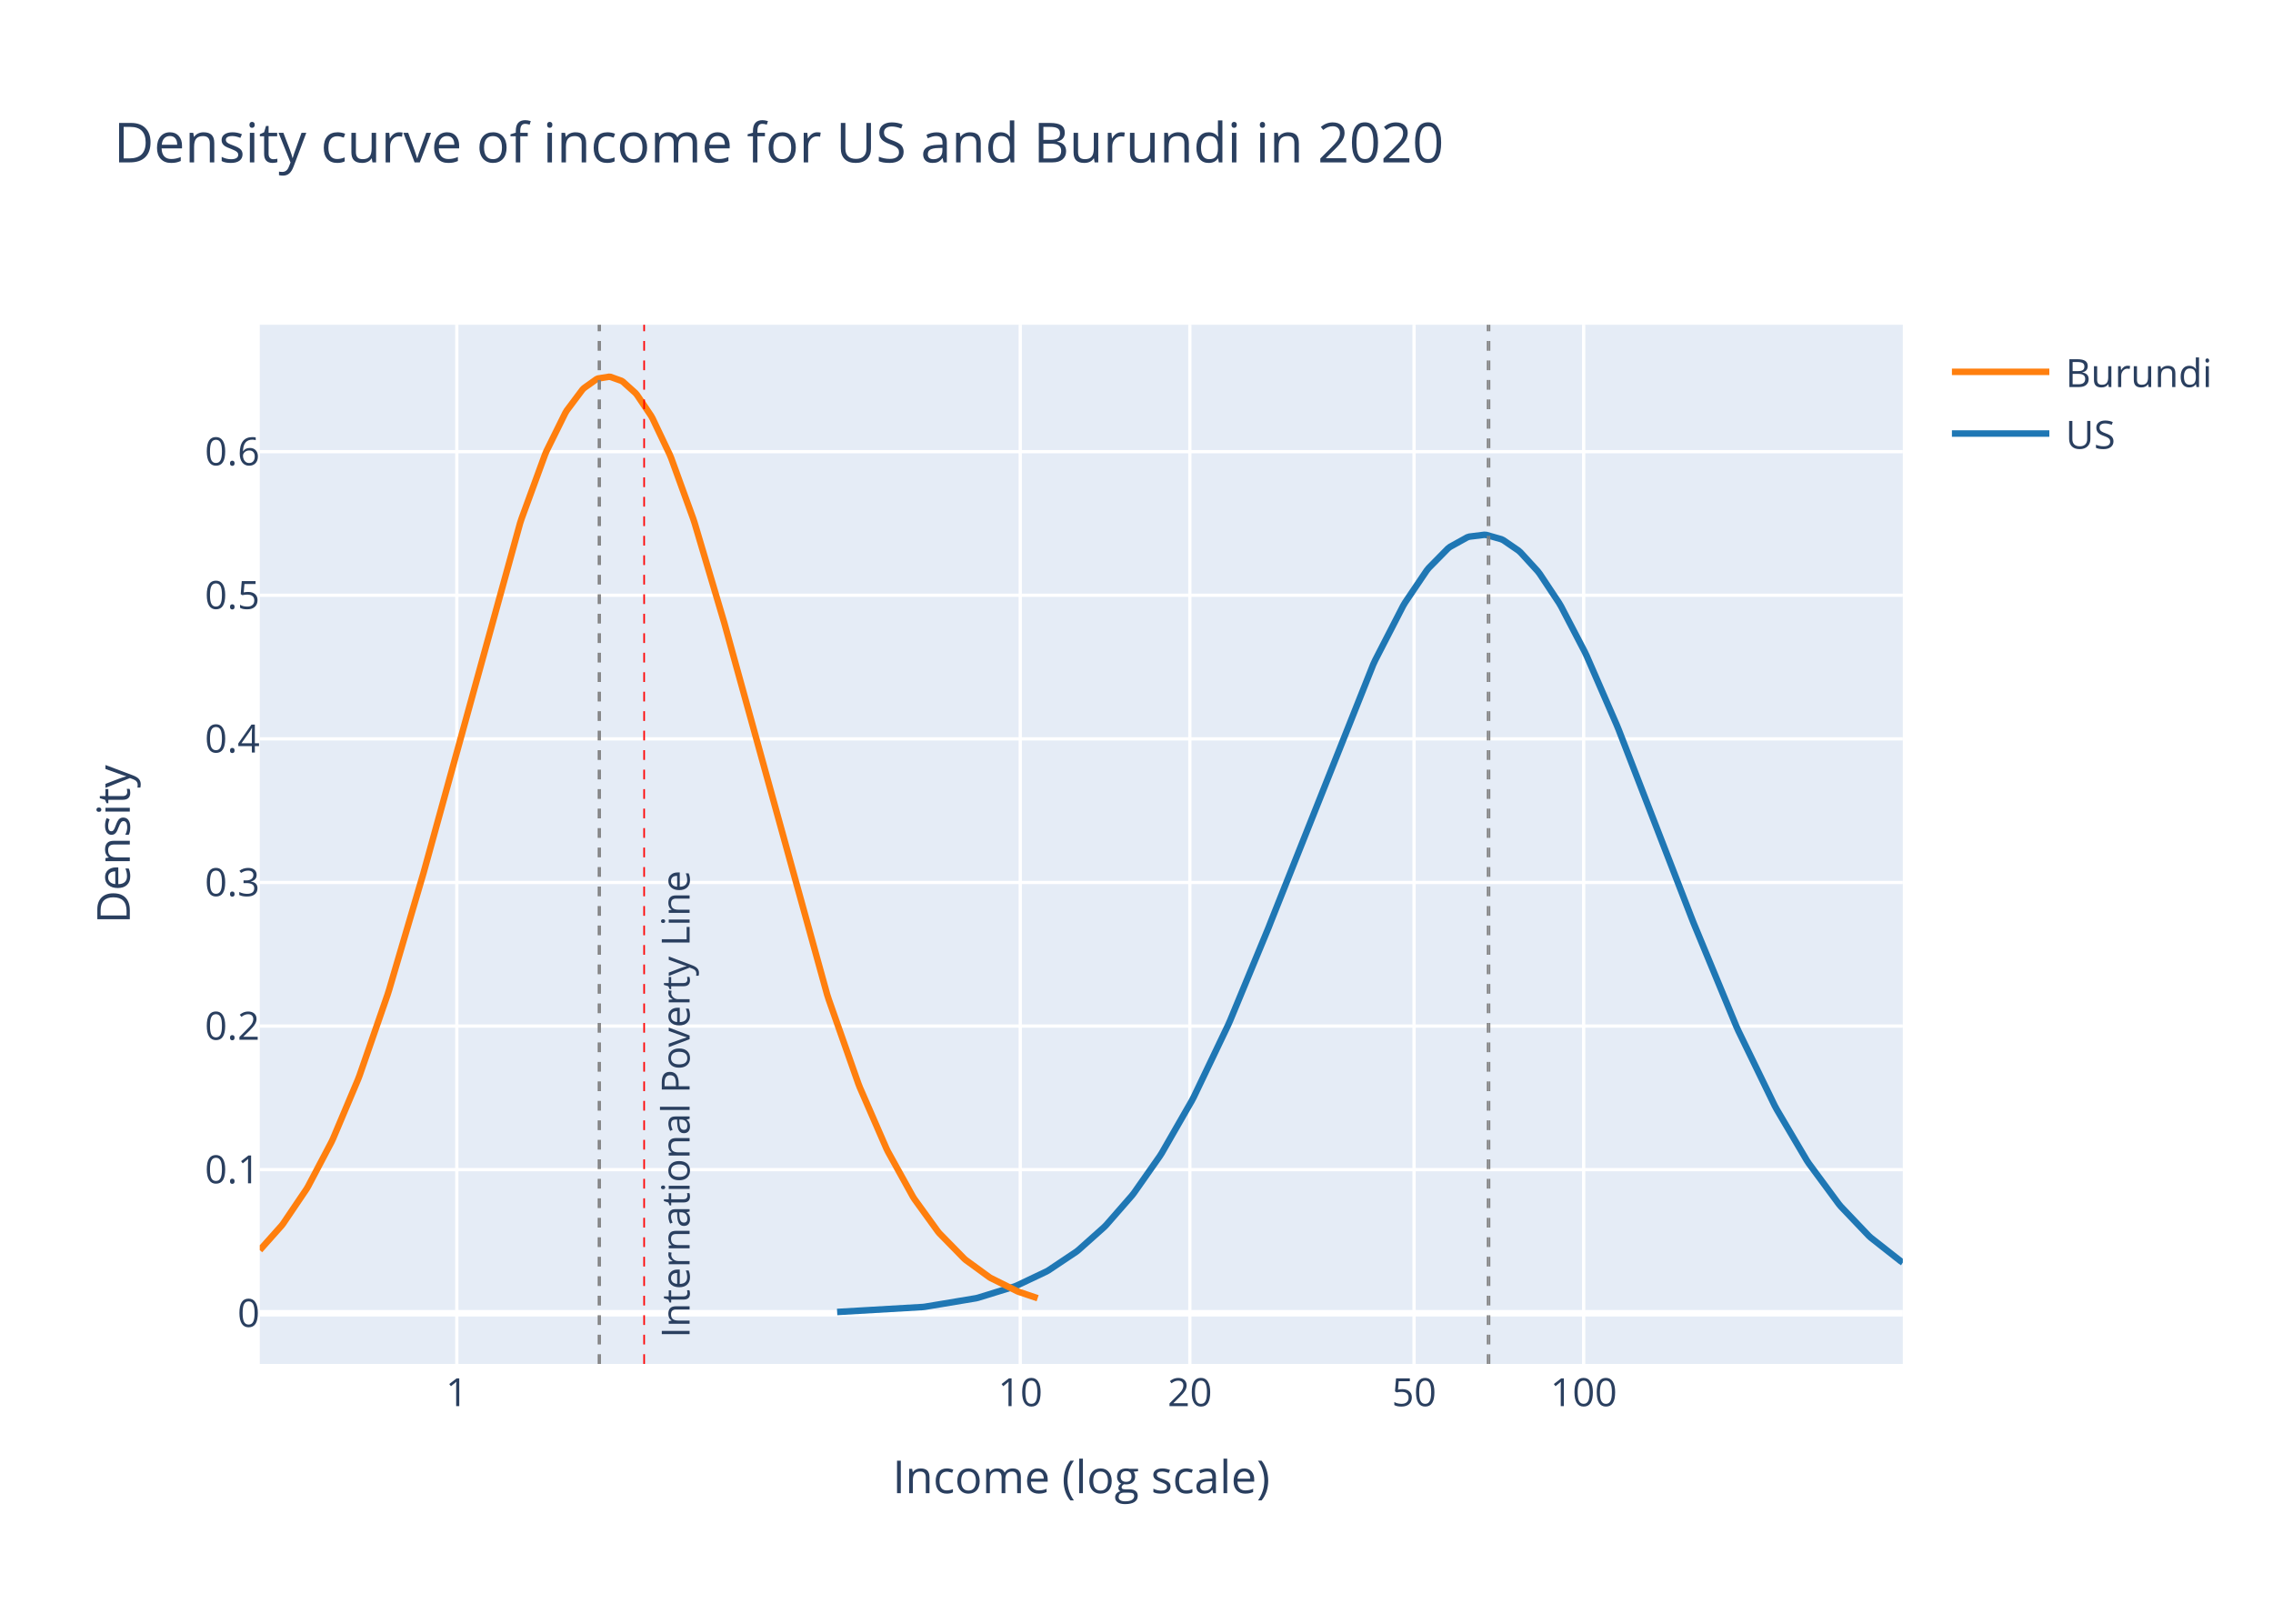
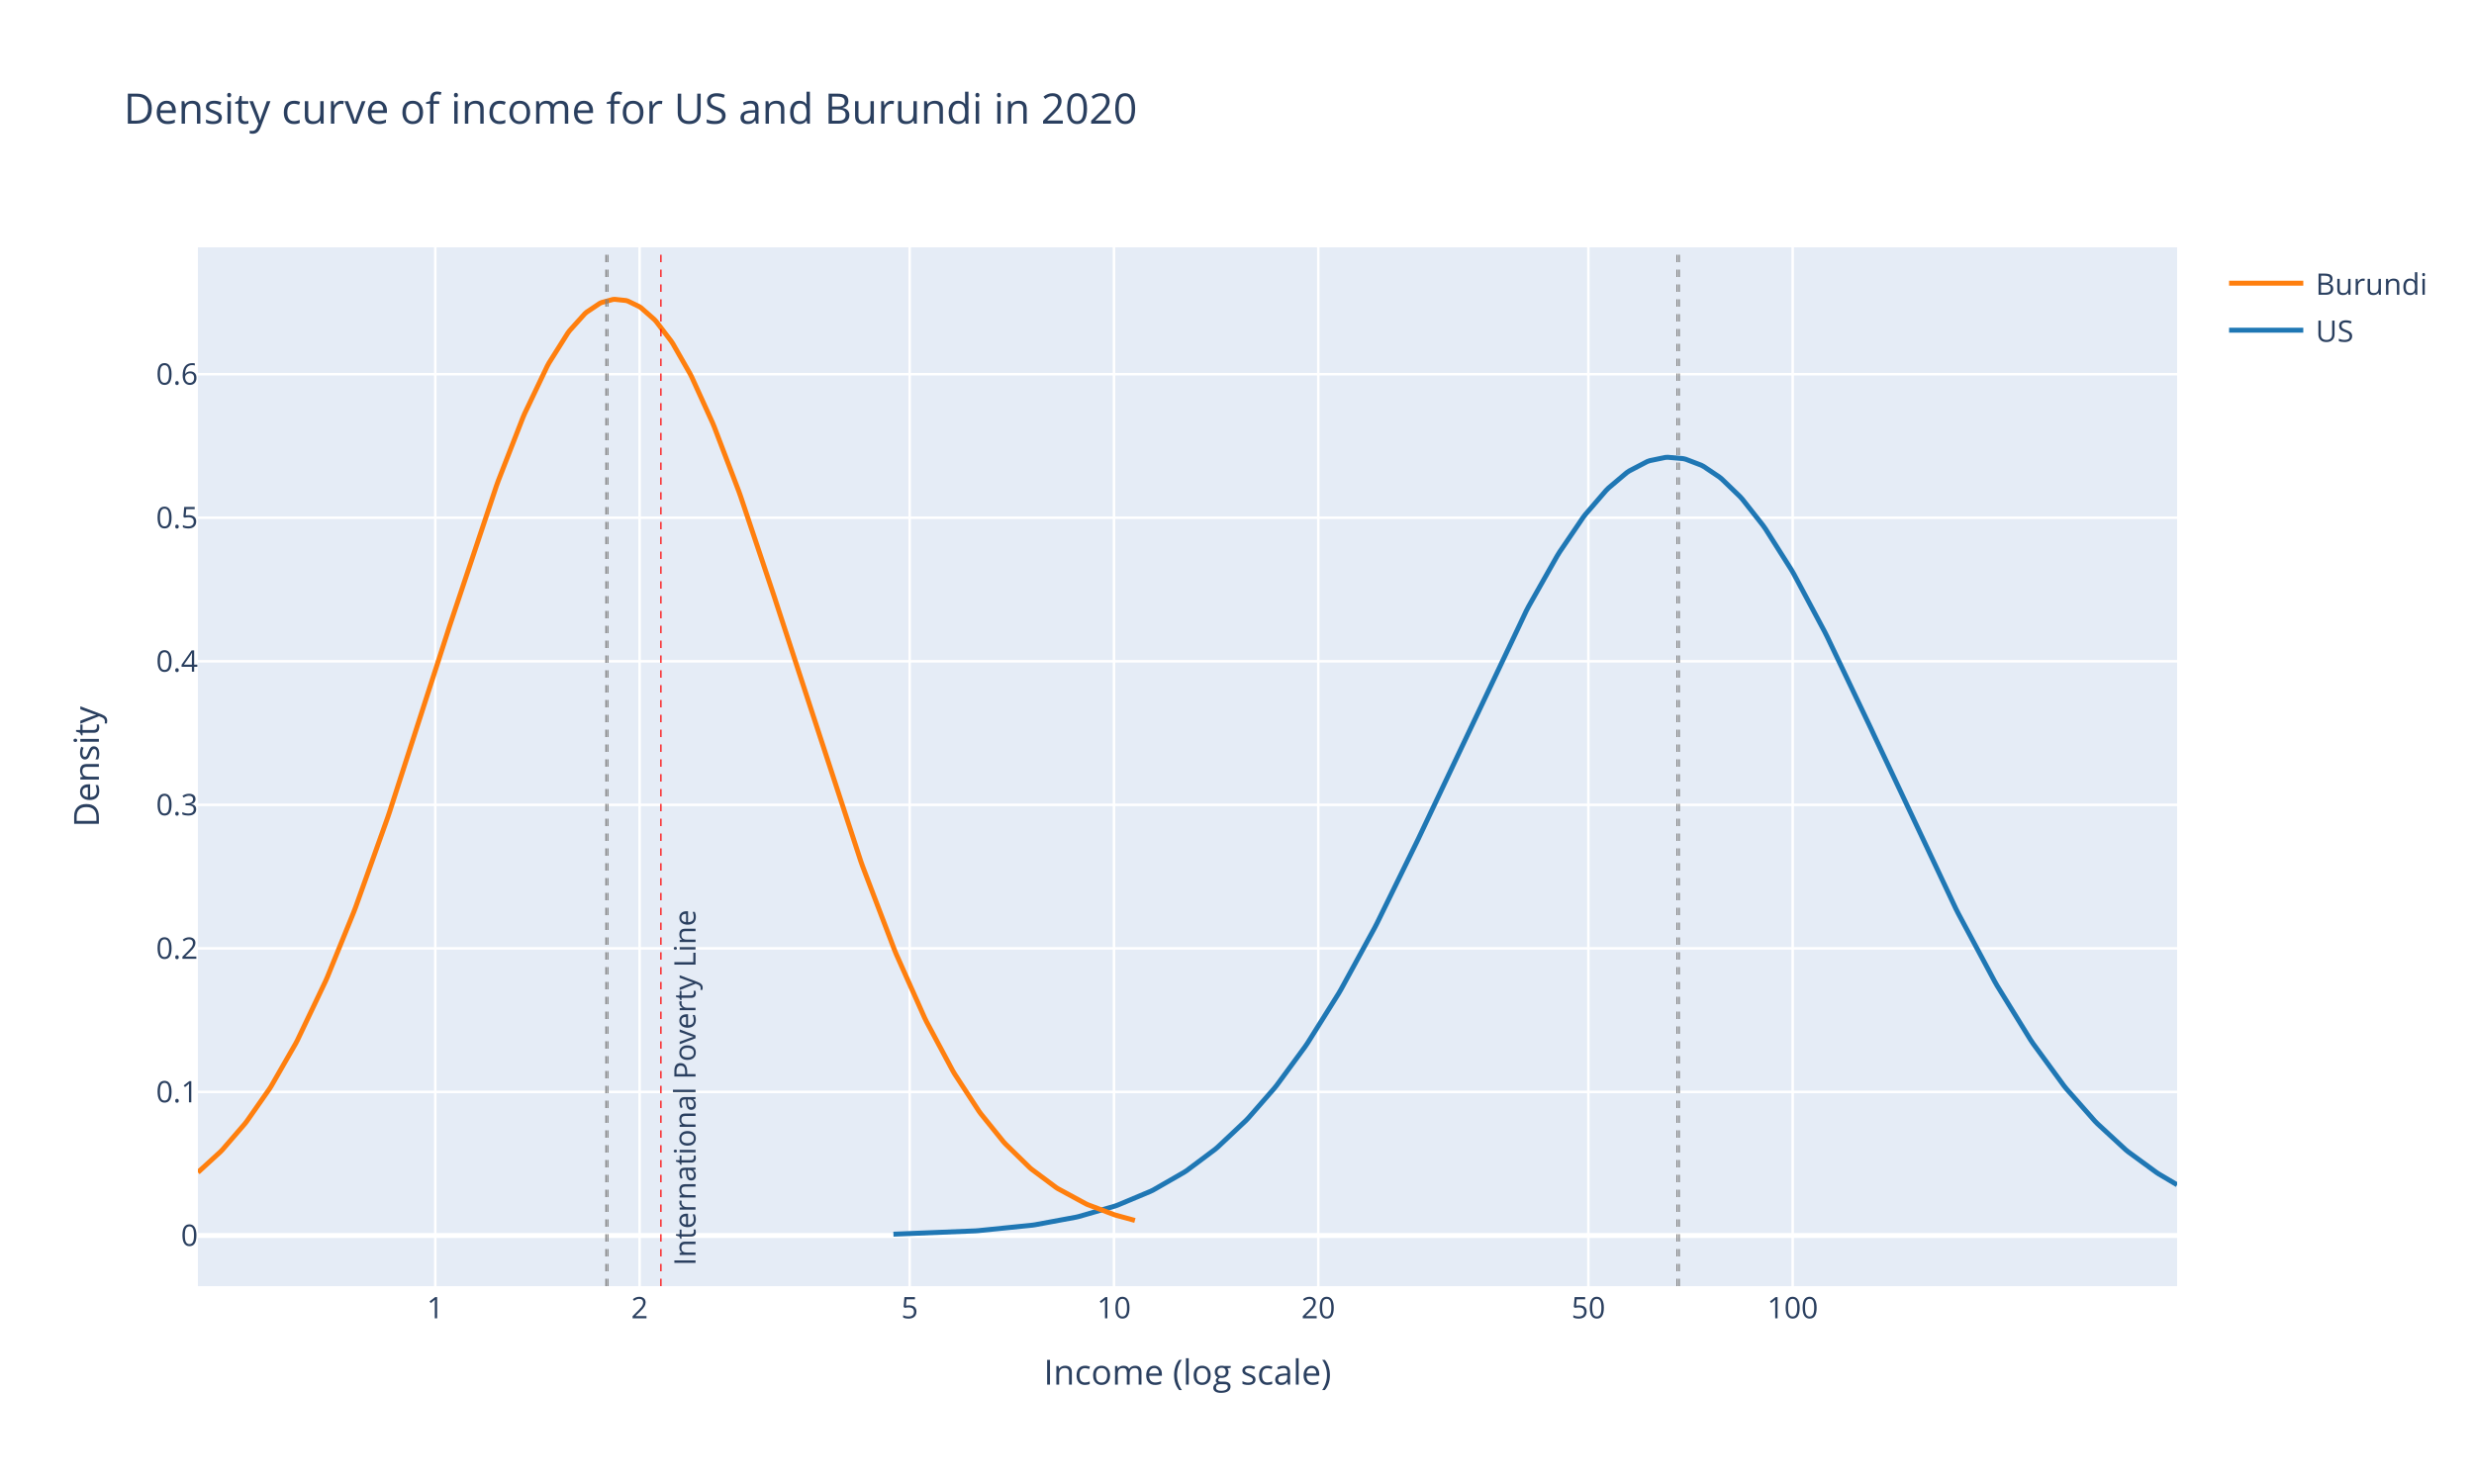
- <svg xmlns="http://www.w3.org/2000/svg" class="main-svg" width="700" height="500" style="" viewBox="0 0 700 500">
-   <rect x="0" y="0" width="700" height="500" style="fill: rgb(255, 255, 255); fill-opacity: 1;" />
-   <defs id="defs-7509b1">
+ <svg xmlns="http://www.w3.org/2000/svg" class="main-svg" width="1000" height="600" style="" viewBox="0 0 1000 600">
+   <rect x="0" y="0" width="1000" height="600" style="fill: rgb(255, 255, 255); fill-opacity: 1;" />
+   <defs id="defs-079196">
    <g class="clips">
-       <clipPath id="clip7509b1xyplot" class="plotclip">
-         <rect width="506" height="320" />
-       </clipPath>
-       <clipPath class="axesclip" id="clip7509b1x">
-         <rect x="80" y="0" width="506" height="500" />
-       </clipPath>
-       <clipPath class="axesclip" id="clip7509b1y">
-         <rect x="0" y="100" width="700" height="320" />
-       </clipPath>
-       <clipPath class="axesclip" id="clip7509b1xy">
-         <rect x="80" y="100" width="506" height="320" />
+       <clipPath id="clip079196xyplot" class="plotclip">
+         <rect width="800" height="420" />
+       </clipPath>
+       <clipPath class="axesclip" id="clip079196x">
+         <rect x="80" y="0" width="800" height="600" />
+       </clipPath>
+       <clipPath class="axesclip" id="clip079196y">
+         <rect x="0" y="100" width="1000" height="420" />
+       </clipPath>
+       <clipPath class="axesclip" id="clip079196xy">
+         <rect x="80" y="100" width="800" height="420" />
      </clipPath>
    </g>
    <g class="gradients" />
    <g class="patterns" />
  </defs>
  <g class="bglayer">
-     <rect class="bg" x="80" y="100" width="506" height="320" style="fill: rgb(229, 236, 246); fill-opacity: 1; stroke-width: 0;" />
+     <rect class="bg" x="80" y="100" width="800" height="420" style="fill: rgb(229, 236, 246); fill-opacity: 1; stroke-width: 0;" />
  </g>
  <g class="layer-below">
    <g class="imagelayer" />
    <g class="shapelayer" />
  </g>
  <g class="cartesianlayer">
    <g class="subplot xy">
      <g class="layer-subplot">
        <g class="shapelayer" />
        <g class="imagelayer" />
      </g>
      <g class="minor-gridlayer">
        <g class="x" />
        <g class="y" />
      </g>
      <g class="gridlayer">
        <g class="x">
-           <path class="xgrid crisp" transform="translate(140.68,0)" d="M0,100v320" style="stroke: rgb(255, 255, 255); stroke-opacity: 1; stroke-width: 1px;" />
-           <path class="xgrid crisp" transform="translate(314.2,0)" d="M0,100v320" style="stroke: rgb(255, 255, 255); stroke-opacity: 1; stroke-width: 1px;" />
-           <path class="xgrid crisp" transform="translate(366.43,0)" d="M0,100v320" style="stroke: rgb(255, 255, 255); stroke-opacity: 1; stroke-width: 1px;" />
-           <path class="xgrid crisp" transform="translate(435.48,0)" d="M0,100v320" style="stroke: rgb(255, 255, 255); stroke-opacity: 1; stroke-width: 1px;" />
-           <path class="xgrid crisp" transform="translate(487.71,0)" d="M0,100v320" style="stroke: rgb(255, 255, 255); stroke-opacity: 1; stroke-width: 1px;" />
+           <path class="xgrid crisp" transform="translate(175.94,0)" d="M0,100v420" style="stroke: rgb(255, 255, 255); stroke-opacity: 1; stroke-width: 1px;" />
+           <path class="xgrid crisp" transform="translate(258.53,0)" d="M0,100v420" style="stroke: rgb(255, 255, 255); stroke-opacity: 1; stroke-width: 1px;" />
+           <path class="xgrid crisp" transform="translate(367.69,0)" d="M0,100v420" style="stroke: rgb(255, 255, 255); stroke-opacity: 1; stroke-width: 1px;" />
+           <path class="xgrid crisp" transform="translate(450.27,0)" d="M0,100v420" style="stroke: rgb(255, 255, 255); stroke-opacity: 1; stroke-width: 1px;" />
+           <path class="xgrid crisp" transform="translate(532.85,0)" d="M0,100v420" style="stroke: rgb(255, 255, 255); stroke-opacity: 1; stroke-width: 1px;" />
+           <path class="xgrid crisp" transform="translate(642.02,0)" d="M0,100v420" style="stroke: rgb(255, 255, 255); stroke-opacity: 1; stroke-width: 1px;" />
+           <path class="xgrid crisp" transform="translate(724.6,0)" d="M0,100v420" style="stroke: rgb(255, 255, 255); stroke-opacity: 1; stroke-width: 1px;" />
        </g>
        <g class="y">
-           <path class="ygrid crisp" transform="translate(0,360.17)" d="M80,0h506" style="stroke: rgb(255, 255, 255); stroke-opacity: 1; stroke-width: 1px;" />
-           <path class="ygrid crisp" transform="translate(0,315.96)" d="M80,0h506" style="stroke: rgb(255, 255, 255); stroke-opacity: 1; stroke-width: 1px;" />
-           <path class="ygrid crisp" transform="translate(0,271.74)" d="M80,0h506" style="stroke: rgb(255, 255, 255); stroke-opacity: 1; stroke-width: 1px;" />
-           <path class="ygrid crisp" transform="translate(0,227.52)" d="M80,0h506" style="stroke: rgb(255, 255, 255); stroke-opacity: 1; stroke-width: 1px;" />
-           <path class="ygrid crisp" transform="translate(0,183.3)" d="M80,0h506" style="stroke: rgb(255, 255, 255); stroke-opacity: 1; stroke-width: 1px;" />
-           <path class="ygrid crisp" transform="translate(0,139.08)" d="M80,0h506" style="stroke: rgb(255, 255, 255); stroke-opacity: 1; stroke-width: 1px;" />
+           <path class="ygrid crisp" transform="translate(0,441.48)" d="M80,0h800" style="stroke: rgb(255, 255, 255); stroke-opacity: 1; stroke-width: 1px;" />
+           <path class="ygrid crisp" transform="translate(0,383.44)" d="M80,0h800" style="stroke: rgb(255, 255, 255); stroke-opacity: 1; stroke-width: 1px;" />
+           <path class="ygrid crisp" transform="translate(0,325.41)" d="M80,0h800" style="stroke: rgb(255, 255, 255); stroke-opacity: 1; stroke-width: 1px;" />
+           <path class="ygrid crisp" transform="translate(0,267.37)" d="M80,0h800" style="stroke: rgb(255, 255, 255); stroke-opacity: 1; stroke-width: 1px;" />
+           <path class="ygrid crisp" transform="translate(0,209.33)" d="M80,0h800" style="stroke: rgb(255, 255, 255); stroke-opacity: 1; stroke-width: 1px;" />
+           <path class="ygrid crisp" transform="translate(0,151.3)" d="M80,0h800" style="stroke: rgb(255, 255, 255); stroke-opacity: 1; stroke-width: 1px;" />
        </g>
      </g>
      <g class="zerolinelayer">
-         <path class="yzl zl crisp" transform="translate(0,404.39)" d="M80,0h506" style="stroke: rgb(255, 255, 255); stroke-opacity: 1; stroke-width: 2px;" />
+         <path class="yzl zl crisp" transform="translate(0,499.52)" d="M80,0h800" style="stroke: rgb(255, 255, 255); stroke-opacity: 1; stroke-width: 2px;" />
      </g>
      <g class="layer-between">
        <g class="shapelayer" />
        <g class="imagelayer" />
      </g>
      <path class="xlines-below" />
      <path class="ylines-below" />
      <g class="overlines-below" />
      <g class="xaxislayer-below" />
      <g class="yaxislayer-below" />
      <g class="overaxes-below" />
      <g class="overplot">
-         <g class="xy" transform="translate(80,100)" clip-path="url(#clip7509b1xyplot)">
+         <g class="xy" transform="translate(80,100)" clip-path="url(#clip079196xyplot)">
          <g class="scatterlayer mlayer">
-             <g class="trace scatter trace7b307e" style="stroke-miterlimit: 2; opacity: 1;">
+             <g class="trace scatter trace1407ef" style="stroke-miterlimit: 2; opacity: 1;">
              <g class="fills" />
              <g class="errorbars" />
              <g class="lines">
-                 <path class="js-line" d="M177.81,304L204.12,302.47L204.78,302.4L220.56,299.77L221.22,299.61L232.4,296.16L233.06,295.9L242.27,291.53L242.92,291.16L251.47,285.44L252.13,284.92L260.02,277.88L260.68,277.21L268.57,268.18L269.23,267.34L277.12,256.1L277.78,255.07L286.99,239.03L287.65,237.78L298.17,215.75L298.83,214.26L310.67,185.63L311.32,183.96L342.89,104.64L343.55,103.21L352.1,86.58L352.76,85.47L359.34,75.73L359.99,74.91L365.91,68.9L366.57,68.39L371.83,65.47L372.49,65.25L377.09,64.68L377.75,64.73L382.35,66.04L383.01,66.36L387.62,69.52L388.27,70.1L393.53,75.85L394.19,76.71L400.11,85.63L400.77,86.75L408,100.63L408.66,102.02L417.87,123.18L418.53,124.79L440.89,182.52L441.55,184.2L454.7,215.97L455.36,217.44L466.54,240.46L467.2,241.68L476.4,257.27L477.06,258.27L486.27,270.74L486.93,271.53L495.48,280.51L496.13,281.11L505.34,288.35L506,288.79" style="vector-effect: none; fill: none; stroke: rgb(31, 119, 180); stroke-opacity: 1; stroke-width: 2px; opacity: 1;" />
+                 <path class="js-line" d="M281.13,399L314.4,397.65L315.44,397.57L337.28,395.35L338.32,395.2L354.95,392.12L355.99,391.88L370.55,387.67L371.59,387.31L385.11,381.64L386.15,381.13L398.63,373.96L399.67,373.28L411.1,364.72L412.14,363.84L423.58,353.08L424.62,351.99L435.02,340.08L436.06,338.79L447.5,323.22L448.54,321.69L461.02,301.78L462.06,300L475.57,275.26L476.61,273.24L493.25,239.24L494.29,237.03L536.92,147.01L537.96,145.03L549.4,124.8L550.44,123.12L559.8,109.34L560.84,107.97L569.16,98.32L570.2,97.28L577.48,91.14L578.52,90.43L585.8,86.62L586.84,86.25L593.07,84.95L594.11,84.88L600.35,85.43L601.39,85.68L607.63,88.07L608.67,88.63L614.91,92.81L615.95,93.66L623.23,100.68L624.27,101.83L632.59,112.39L633.63,113.86L644.03,130.28L645.07,132.08L657.54,155.41L658.58,157.48L676.26,194.58L677.3,196.83L710.57,267.41L711.61,269.46L726.17,296.65L727.21,298.47L740.73,320.37L741.77,321.92L754.25,338.98L755.29,340.27L766.73,353.24L767.77,354.3L779.2,364.85L780.24,365.7L791.68,374.06L792.72,374.73L800,379.03" style="vector-effect: none; fill: none; stroke: rgb(31, 119, 180); stroke-opacity: 1; stroke-width: 2px; opacity: 1;" />
              </g>
              <g class="points" />
              <g class="text" />
            </g>
-             <g class="trace scatter trace8be8a4" style="stroke-miterlimit: 2; opacity: 1;">
+             <g class="trace scatter trace18bad9" style="stroke-miterlimit: 2; opacity: 1;">
              <g class="fills" />
              <g class="errorbars" />
              <g class="lines">
-                 <path class="js-line" d="M0,284.95L6.72,277.41L7.2,276.79L14.4,266.14L14.88,265.33L22.08,251.66L22.56,250.64L30.24,232.44L30.72,231.19L39.36,206.28L39.84,204.77L50.41,168.86L50.89,167.13L80.17,61.1L80.65,59.64L87.85,39.97L88.33,38.83L94.09,27.18L94.57,26.38L99.37,19.98L99.85,19.5L103.69,16.77L104.17,16.56L107.53,16.02L108.01,16.06L111.37,17.26L111.85,17.56L115.69,21.02L116.17,21.59L120.49,28L120.97,28.86L126.25,39.97L126.73,41.13L133.45,59.63L133.93,61.1L143.06,91.82L143.54,93.56L174.74,206.28L175.22,207.77L184.34,233.68L184.82,234.91L192.98,253.65L193.46,254.63L201.14,268.49L201.62,269.24L208.82,279.19L209.3,279.77L216.98,287.61L217.46,288.02L224.66,293.27L225.14,293.56L233.3,297.62L233.78,297.81L239.55,299.76" style="vector-effect: none; fill: none; stroke: rgb(255, 127, 14); stroke-opacity: 1; stroke-width: 2px; opacity: 1;" />
+                 <path class="js-line" d="M0,374L9.11,365.67L9.87,364.89L18.97,354.36L19.73,353.38L28.84,340.36L29.6,339.17L39.47,322L40.23,320.56L51.61,296.66L52.37,294.92L62.99,268.76L63.75,266.77L76.66,230.66L77.42,228.42L100.94,155.56L101.7,153.18L120.68,96.4L121.44,94.3L131.3,68.99L132.06,67.21L141.17,48.09L141.93,46.69L149.52,34.63L150.28,33.62L156.35,26.89L157.11,26.22L162.42,22.66L163.18,22.31L167.73,21.08L168.49,21.02L173.05,21.51L173.8,21.74L178.36,23.94L179.12,24.45L184.43,29.12L185.19,29.94L191.26,37.87L192.02,39.03L198.85,50.97L199.61,52.46L207.96,70.8L208.72,72.63L218.58,98.51L219.34,100.64L233,141.35L233.76,143.7L267.92,248.14L268.68,250.27L281.58,284.12L282.34,285.96L293.72,311.49L294.48,313.05L305.11,332.92L305.87,334.21L315.73,349.31L316.49,350.35L325.6,361.62L326.36,362.46L336.23,372.09L336.98,372.74L346.85,380.09L347.61,380.58L358.99,386.75L359.75,387.09L370.38,391.12L371.14,391.36L378.73,393.44" style="vector-effect: none; fill: none; stroke: rgb(255, 127, 14); stroke-opacity: 1; stroke-width: 2px; opacity: 1;" />
              </g>
              <g class="points" />
              <g class="text" />
            </g>
          </g>
        </g>
      </g>
      <path class="xlines-above crisp" d="M0,0" style="fill: none;" />
      <path class="ylines-above crisp" d="M0,0" style="fill: none;" />
      <g class="overlines-above" />
      <g class="xaxislayer-above">
        <g class="xtick">
-           <text text-anchor="middle" x="0" y="433" transform="translate(140.68,0)" style="font-family: 'Open Sans', verdana, arial, sans-serif; font-size: 12px; fill: rgb(42, 63, 95); fill-opacity: 1; white-space: pre; opacity: 1;">1</text>
-         </g>
-         <g class="xtick">
-           <text text-anchor="middle" x="0" y="433" style="font-family: 'Open Sans', verdana, arial, sans-serif; font-size: 12px; fill: rgb(42, 63, 95); fill-opacity: 1; white-space: pre; opacity: 1;" transform="translate(314.2,0)">10</text>
-         </g>
-         <g class="xtick">
-           <text text-anchor="middle" x="0" y="433" style="font-family: 'Open Sans', verdana, arial, sans-serif; font-size: 12px; fill: rgb(42, 63, 95); fill-opacity: 1; white-space: pre; opacity: 1;" transform="translate(366.43,0)">20</text>
-         </g>
-         <g class="xtick">
-           <text text-anchor="middle" x="0" y="433" style="font-family: 'Open Sans', verdana, arial, sans-serif; font-size: 12px; fill: rgb(42, 63, 95); fill-opacity: 1; white-space: pre; opacity: 1;" transform="translate(435.48,0)">50</text>
-         </g>
-         <g class="xtick">
-           <text text-anchor="middle" x="0" y="433" style="font-family: 'Open Sans', verdana, arial, sans-serif; font-size: 12px; fill: rgb(42, 63, 95); fill-opacity: 1; white-space: pre; opacity: 1;" transform="translate(487.71,0)">100</text>
+           <text text-anchor="middle" x="0" y="533" transform="translate(175.94,0)" style="font-family: 'Open Sans', verdana, arial, sans-serif; font-size: 12px; fill: rgb(42, 63, 95); fill-opacity: 1; white-space: pre; opacity: 1;">1</text>
+         </g>
+         <g class="xtick">
+           <text text-anchor="middle" x="0" y="533" style="font-family: 'Open Sans', verdana, arial, sans-serif; font-size: 12px; fill: rgb(42, 63, 95); fill-opacity: 1; white-space: pre; opacity: 1;" transform="translate(258.53,0)">2</text>
+         </g>
+         <g class="xtick">
+           <text text-anchor="middle" x="0" y="533" style="font-family: 'Open Sans', verdana, arial, sans-serif; font-size: 12px; fill: rgb(42, 63, 95); fill-opacity: 1; white-space: pre; opacity: 1;" transform="translate(367.69,0)">5</text>
+         </g>
+         <g class="xtick">
+           <text text-anchor="middle" x="0" y="533" style="font-family: 'Open Sans', verdana, arial, sans-serif; font-size: 12px; fill: rgb(42, 63, 95); fill-opacity: 1; white-space: pre; opacity: 1;" transform="translate(450.27,0)">10</text>
+         </g>
+         <g class="xtick">
+           <text text-anchor="middle" x="0" y="533" style="font-family: 'Open Sans', verdana, arial, sans-serif; font-size: 12px; fill: rgb(42, 63, 95); fill-opacity: 1; white-space: pre; opacity: 1;" transform="translate(532.85,0)">20</text>
+         </g>
+         <g class="xtick">
+           <text text-anchor="middle" x="0" y="533" style="font-family: 'Open Sans', verdana, arial, sans-serif; font-size: 12px; fill: rgb(42, 63, 95); fill-opacity: 1; white-space: pre; opacity: 1;" transform="translate(642.02,0)">50</text>
+         </g>
+         <g class="xtick">
+           <text text-anchor="middle" x="0" y="533" style="font-family: 'Open Sans', verdana, arial, sans-serif; font-size: 12px; fill: rgb(42, 63, 95); fill-opacity: 1; white-space: pre; opacity: 1;" transform="translate(724.6,0)">100</text>
        </g>
      </g>
      <g class="yaxislayer-above">
        <g class="ytick">
-           <text text-anchor="end" x="80" y="4.2" transform="translate(0,404.39)" style="font-family: 'Open Sans', verdana, arial, sans-serif; font-size: 12px; fill: rgb(42, 63, 95); fill-opacity: 1; white-space: pre; opacity: 1;">0</text>
-         </g>
-         <g class="ytick">
-           <text text-anchor="end" x="80" y="4.2" style="font-family: 'Open Sans', verdana, arial, sans-serif; font-size: 12px; fill: rgb(42, 63, 95); fill-opacity: 1; white-space: pre; opacity: 1;" transform="translate(0,360.17)">0.1</text>
-         </g>
-         <g class="ytick">
-           <text text-anchor="end" x="80" y="4.2" style="font-family: 'Open Sans', verdana, arial, sans-serif; font-size: 12px; fill: rgb(42, 63, 95); fill-opacity: 1; white-space: pre; opacity: 1;" transform="translate(0,315.96)">0.2</text>
-         </g>
-         <g class="ytick">
-           <text text-anchor="end" x="80" y="4.2" style="font-family: 'Open Sans', verdana, arial, sans-serif; font-size: 12px; fill: rgb(42, 63, 95); fill-opacity: 1; white-space: pre; opacity: 1;" transform="translate(0,271.74)">0.3</text>
-         </g>
-         <g class="ytick">
-           <text text-anchor="end" x="80" y="4.2" style="font-family: 'Open Sans', verdana, arial, sans-serif; font-size: 12px; fill: rgb(42, 63, 95); fill-opacity: 1; white-space: pre; opacity: 1;" transform="translate(0,227.52)">0.4</text>
-         </g>
-         <g class="ytick">
-           <text text-anchor="end" x="80" y="4.2" style="font-family: 'Open Sans', verdana, arial, sans-serif; font-size: 12px; fill: rgb(42, 63, 95); fill-opacity: 1; white-space: pre; opacity: 1;" transform="translate(0,183.3)">0.5</text>
-         </g>
-         <g class="ytick">
-           <text text-anchor="end" x="80" y="4.2" style="font-family: 'Open Sans', verdana, arial, sans-serif; font-size: 12px; fill: rgb(42, 63, 95); fill-opacity: 1; white-space: pre; opacity: 1;" transform="translate(0,139.08)">0.6</text>
+           <text text-anchor="end" x="80" y="4.2" transform="translate(0,499.52)" style="font-family: 'Open Sans', verdana, arial, sans-serif; font-size: 12px; fill: rgb(42, 63, 95); fill-opacity: 1; white-space: pre; opacity: 1;">0</text>
+         </g>
+         <g class="ytick">
+           <text text-anchor="end" x="80" y="4.2" style="font-family: 'Open Sans', verdana, arial, sans-serif; font-size: 12px; fill: rgb(42, 63, 95); fill-opacity: 1; white-space: pre; opacity: 1;" transform="translate(0,441.48)">0.1</text>
+         </g>
+         <g class="ytick">
+           <text text-anchor="end" x="80" y="4.2" style="font-family: 'Open Sans', verdana, arial, sans-serif; font-size: 12px; fill: rgb(42, 63, 95); fill-opacity: 1; white-space: pre; opacity: 1;" transform="translate(0,383.44)">0.2</text>
+         </g>
+         <g class="ytick">
+           <text text-anchor="end" x="80" y="4.2" style="font-family: 'Open Sans', verdana, arial, sans-serif; font-size: 12px; fill: rgb(42, 63, 95); fill-opacity: 1; white-space: pre; opacity: 1;" transform="translate(0,325.41)">0.3</text>
+         </g>
+         <g class="ytick">
+           <text text-anchor="end" x="80" y="4.2" style="font-family: 'Open Sans', verdana, arial, sans-serif; font-size: 12px; fill: rgb(42, 63, 95); fill-opacity: 1; white-space: pre; opacity: 1;" transform="translate(0,267.37)">0.4</text>
+         </g>
+         <g class="ytick">
+           <text text-anchor="end" x="80" y="4.2" style="font-family: 'Open Sans', verdana, arial, sans-serif; font-size: 12px; fill: rgb(42, 63, 95); fill-opacity: 1; white-space: pre; opacity: 1;" transform="translate(0,209.33)">0.5</text>
+         </g>
+         <g class="ytick">
+           <text text-anchor="end" x="80" y="4.2" style="font-family: 'Open Sans', verdana, arial, sans-serif; font-size: 12px; fill: rgb(42, 63, 95); fill-opacity: 1; white-space: pre; opacity: 1;" transform="translate(0,151.3)">0.6</text>
        </g>
      </g>
      <g class="overaxes-above" />
    </g>
  </g>
  <g class="polarlayer" />
  <g class="smithlayer" />
  <g class="ternarylayer" />
  <g class="geolayer" />
  <g class="funnelarealayer" />
  <g class="pielayer" />
  <g class="iciclelayer" />
  <g class="treemaplayer" />
  <g class="sunburstlayer" />
  <g class="glimages" />
-   <defs id="topdefs-7509b1">
+   <defs id="topdefs-079196">
    <g class="clips" />
-     <clipPath id="legend7509b1">
+     <clipPath id="legend079196">
      <rect width="92" height="48" x="0" y="0" />
    </clipPath>
  </defs>
  <g class="layer-above">
    <g class="imagelayer" />
    <g class="shapelayer">
-       <g class="shape-group" data-index="0" clip-path="url(#clip7509b1x)">
-         <path data-index="0" fill-rule="evenodd" d="M458.71,420L458.71,100" style="opacity: 1; stroke: rgb(128, 128, 128); stroke-opacity: 1; fill: rgb(0, 0, 0); fill-opacity: 0; stroke-dasharray: 3px, 3px; stroke-width: 0.5px;" />
-       </g>
-       <g class="shape-group" data-index="1" clip-path="url(#clip7509b1x)">
-         <path data-index="1" fill-rule="evenodd" d="M184.81,420L184.81,100" style="opacity: 1; stroke: rgb(128, 128, 128); stroke-opacity: 1; fill: rgb(0, 0, 0); fill-opacity: 0; stroke-dasharray: 3px, 3px; stroke-width: 0.5px;" />
-       </g>
-       <g class="shape-group" data-index="2" clip-path="url(#clip7509b1x)">
-         <path data-index="2" fill-rule="evenodd" d="M458.14,420L458.14,100" style="opacity: 1; stroke: rgb(128, 128, 128); stroke-opacity: 1; fill: rgb(0, 0, 0); fill-opacity: 0; stroke-dasharray: 3px, 3px; stroke-width: 0.5px;" />
-       </g>
-       <g class="shape-group" data-index="3" clip-path="url(#clip7509b1x)">
-         <path data-index="3" fill-rule="evenodd" d="M184.32,420L184.32,100" style="opacity: 1; stroke: rgb(128, 128, 128); stroke-opacity: 1; fill: rgb(0, 0, 0); fill-opacity: 0; stroke-dasharray: 3px, 3px; stroke-width: 0.5px;" />
-       </g>
-       <g class="shape-group" data-index="4" clip-path="url(#clip7509b1x)">
-         <path data-index="4" fill-rule="evenodd" d="M198.37,420L198.37,100" style="opacity: 1; stroke: rgb(255, 0, 0); stroke-opacity: 1; fill: rgb(0, 0, 0); fill-opacity: 0; stroke-dasharray: 3px, 3px; stroke-width: 0.5px;" />
+       <g class="shape-group" data-index="0" clip-path="url(#clip079196x)">
+         <path data-index="0" fill-rule="evenodd" d="M678.74,520L678.74,100" style="opacity: 1; stroke: rgb(128, 128, 128); stroke-opacity: 1; fill: rgb(0, 0, 0); fill-opacity: 0; stroke-dasharray: 3px, 3px; stroke-width: 0.5px;" />
+       </g>
+       <g class="shape-group" data-index="1" clip-path="url(#clip079196x)">
+         <path data-index="1" fill-rule="evenodd" d="M245.7,520L245.7,100" style="opacity: 1; stroke: rgb(128, 128, 128); stroke-opacity: 1; fill: rgb(0, 0, 0); fill-opacity: 0; stroke-dasharray: 3px, 3px; stroke-width: 0.5px;" />
+       </g>
+       <g class="shape-group" data-index="2" clip-path="url(#clip079196x)">
+         <path data-index="2" fill-rule="evenodd" d="M677.85,520L677.85,100" style="opacity: 1; stroke: rgb(128, 128, 128); stroke-opacity: 1; fill: rgb(0, 0, 0); fill-opacity: 0; stroke-dasharray: 3px, 3px; stroke-width: 0.5px;" />
+       </g>
+       <g class="shape-group" data-index="3" clip-path="url(#clip079196x)">
+         <path data-index="3" fill-rule="evenodd" d="M244.93,520L244.93,100" style="opacity: 1; stroke: rgb(128, 128, 128); stroke-opacity: 1; fill: rgb(0, 0, 0); fill-opacity: 0; stroke-dasharray: 3px, 3px; stroke-width: 0.5px;" />
+       </g>
+       <g class="shape-group" data-index="4" clip-path="url(#clip079196x)">
+         <path data-index="4" fill-rule="evenodd" d="M267.14,520L267.14,100" style="opacity: 1; stroke: rgb(255, 0, 0); stroke-opacity: 1; fill: rgb(0, 0, 0); fill-opacity: 0; stroke-dasharray: 3px, 3px; stroke-width: 0.5px;" />
      </g>
    </g>
  </g>
  <g class="infolayer">
-     <g class="legend" pointer-events="all" transform="translate(596.12,100)">
+     <g class="legend" pointer-events="all" transform="translate(896,100)">
      <rect class="bg" shape-rendering="crispEdges" width="92" height="48" x="0" y="0" style="stroke: rgb(68, 68, 68); stroke-opacity: 1; fill: rgb(255, 255, 255); fill-opacity: 1; stroke-width: 0px;" />
-       <g class="scrollbox" transform="" clip-path="url(#legend7509b1)">
+       <g class="scrollbox" transform="" clip-path="url(#legend079196)">
        <g class="groups">
          <g class="traces" transform="translate(0,14.5)" style="opacity: 1;">
            <text class="legendtext" text-anchor="start" x="40" y="4.68" style="font-family: 'Open Sans', verdana, arial, sans-serif; font-size: 12px; fill: rgb(42, 63, 95); fill-opacity: 1; white-space: pre;">Burundi</text>
            <g class="layers" style="opacity: 1;">
              <g class="legendfill" />
              <g class="legendlines">
                <path class="js-line" d="M5,0h30" style="fill: none; stroke: rgb(255, 127, 14); stroke-opacity: 1; stroke-width: 2px;" />
              </g>
              <g class="legendsymbols">
                <g class="legendpoints" />
              </g>
            </g>
            <rect class="legendtoggle" x="0" y="-9.5" width="86.906" height="19" style="fill: rgb(0, 0, 0); fill-opacity: 0;" />
          </g>
          <g class="traces" transform="translate(0,33.5)" style="opacity: 1;">
            <text class="legendtext" text-anchor="start" x="40" y="4.68" style="font-family: 'Open Sans', verdana, arial, sans-serif; font-size: 12px; fill: rgb(42, 63, 95); fill-opacity: 1; white-space: pre;">US</text>
            <g class="layers" style="opacity: 1;">
              <g class="legendfill" />
              <g class="legendlines">
                <path class="js-line" d="M5,0h30" style="fill: none; stroke: rgb(31, 119, 180); stroke-opacity: 1; stroke-width: 2px;" />
              </g>
              <g class="legendsymbols">
                <g class="legendpoints" />
              </g>
            </g>
            <rect class="legendtoggle" x="0" y="-9.5" width="86.906" height="19" style="fill: rgb(0, 0, 0); fill-opacity: 0;" />
          </g>
        </g>
      </g>
      <rect class="scrollbar" rx="20" ry="3" width="0" height="0" x="0" y="0" style="fill: rgb(128, 139, 164); fill-opacity: 1;" />
    </g>
    <g class="g-gtitle">
-       <text class="gtitle" x="35" y="50" text-anchor="start" dy="0em" style="opacity: 1; font-family: 'Open Sans', verdana, arial, sans-serif; font-size: 17px; fill: rgb(42, 63, 95); fill-opacity: 1; white-space: pre;">Density curve of income for US and Burundi in 2020</text>
+       <text class="gtitle" x="50" y="50" text-anchor="start" dy="0em" style="opacity: 1; font-family: 'Open Sans', verdana, arial, sans-serif; font-size: 17px; fill: rgb(42, 63, 95); fill-opacity: 1; white-space: pre;">Density curve of income for US and Burundi in 2020</text>
    </g>
    <g class="g-xtitle">
-       <text class="xtitle" x="333" y="459.8" text-anchor="middle" style="opacity: 1; font-family: 'Open Sans', verdana, arial, sans-serif; font-size: 14px; fill: rgb(42, 63, 95); fill-opacity: 1; white-space: pre;">Income (log scale)</text>
+       <text class="xtitle" x="480" y="559.8" text-anchor="middle" style="opacity: 1; font-family: 'Open Sans', verdana, arial, sans-serif; font-size: 14px; fill: rgb(42, 63, 95); fill-opacity: 1; white-space: pre;">Income (log scale)</text>
    </g>
    <g class="g-ytitle">
-       <text class="ytitle" transform="rotate(-90,39.975,260)" x="39.975" y="260" text-anchor="middle" style="opacity: 1; font-family: 'Open Sans', verdana, arial, sans-serif; font-size: 14px; fill: rgb(42, 63, 95); fill-opacity: 1; white-space: pre;">Density</text>
+       <text class="ytitle" transform="rotate(-90,39.975,310)" x="39.975" y="310" text-anchor="middle" style="opacity: 1; font-family: 'Open Sans', verdana, arial, sans-serif; font-size: 14px; fill: rgb(42, 63, 95); fill-opacity: 1; white-space: pre;">Density</text>
    </g>
    <g class="annotation" data-index="0" style="opacity: 1;">
-       <g class="annotation-text-g" transform="rotate(-90,207.87,339.5)">
-         <g class="cursor-pointer" transform="translate(127,330)">
+       <g class="annotation-text-g" transform="rotate(-90,276.64,439.5)">
+         <g class="cursor-pointer" transform="translate(196,430)">
          <rect class="bg" x="0.5" y="0.5" width="160" height="18" style="stroke-width: 1px; stroke: rgb(0, 0, 0); stroke-opacity: 0; fill: rgb(0, 0, 0); fill-opacity: 0;" />
          <text class="annotation-text" text-anchor="middle" x="80.359" y="14" style="font-family: 'Open Sans', verdana, arial, sans-serif; font-size: 12px; fill: rgb(42, 63, 95); fill-opacity: 1; white-space: pre;">International Poverty Line</text>
        </g>
      </g>
    </g>
  </g>
</svg>
